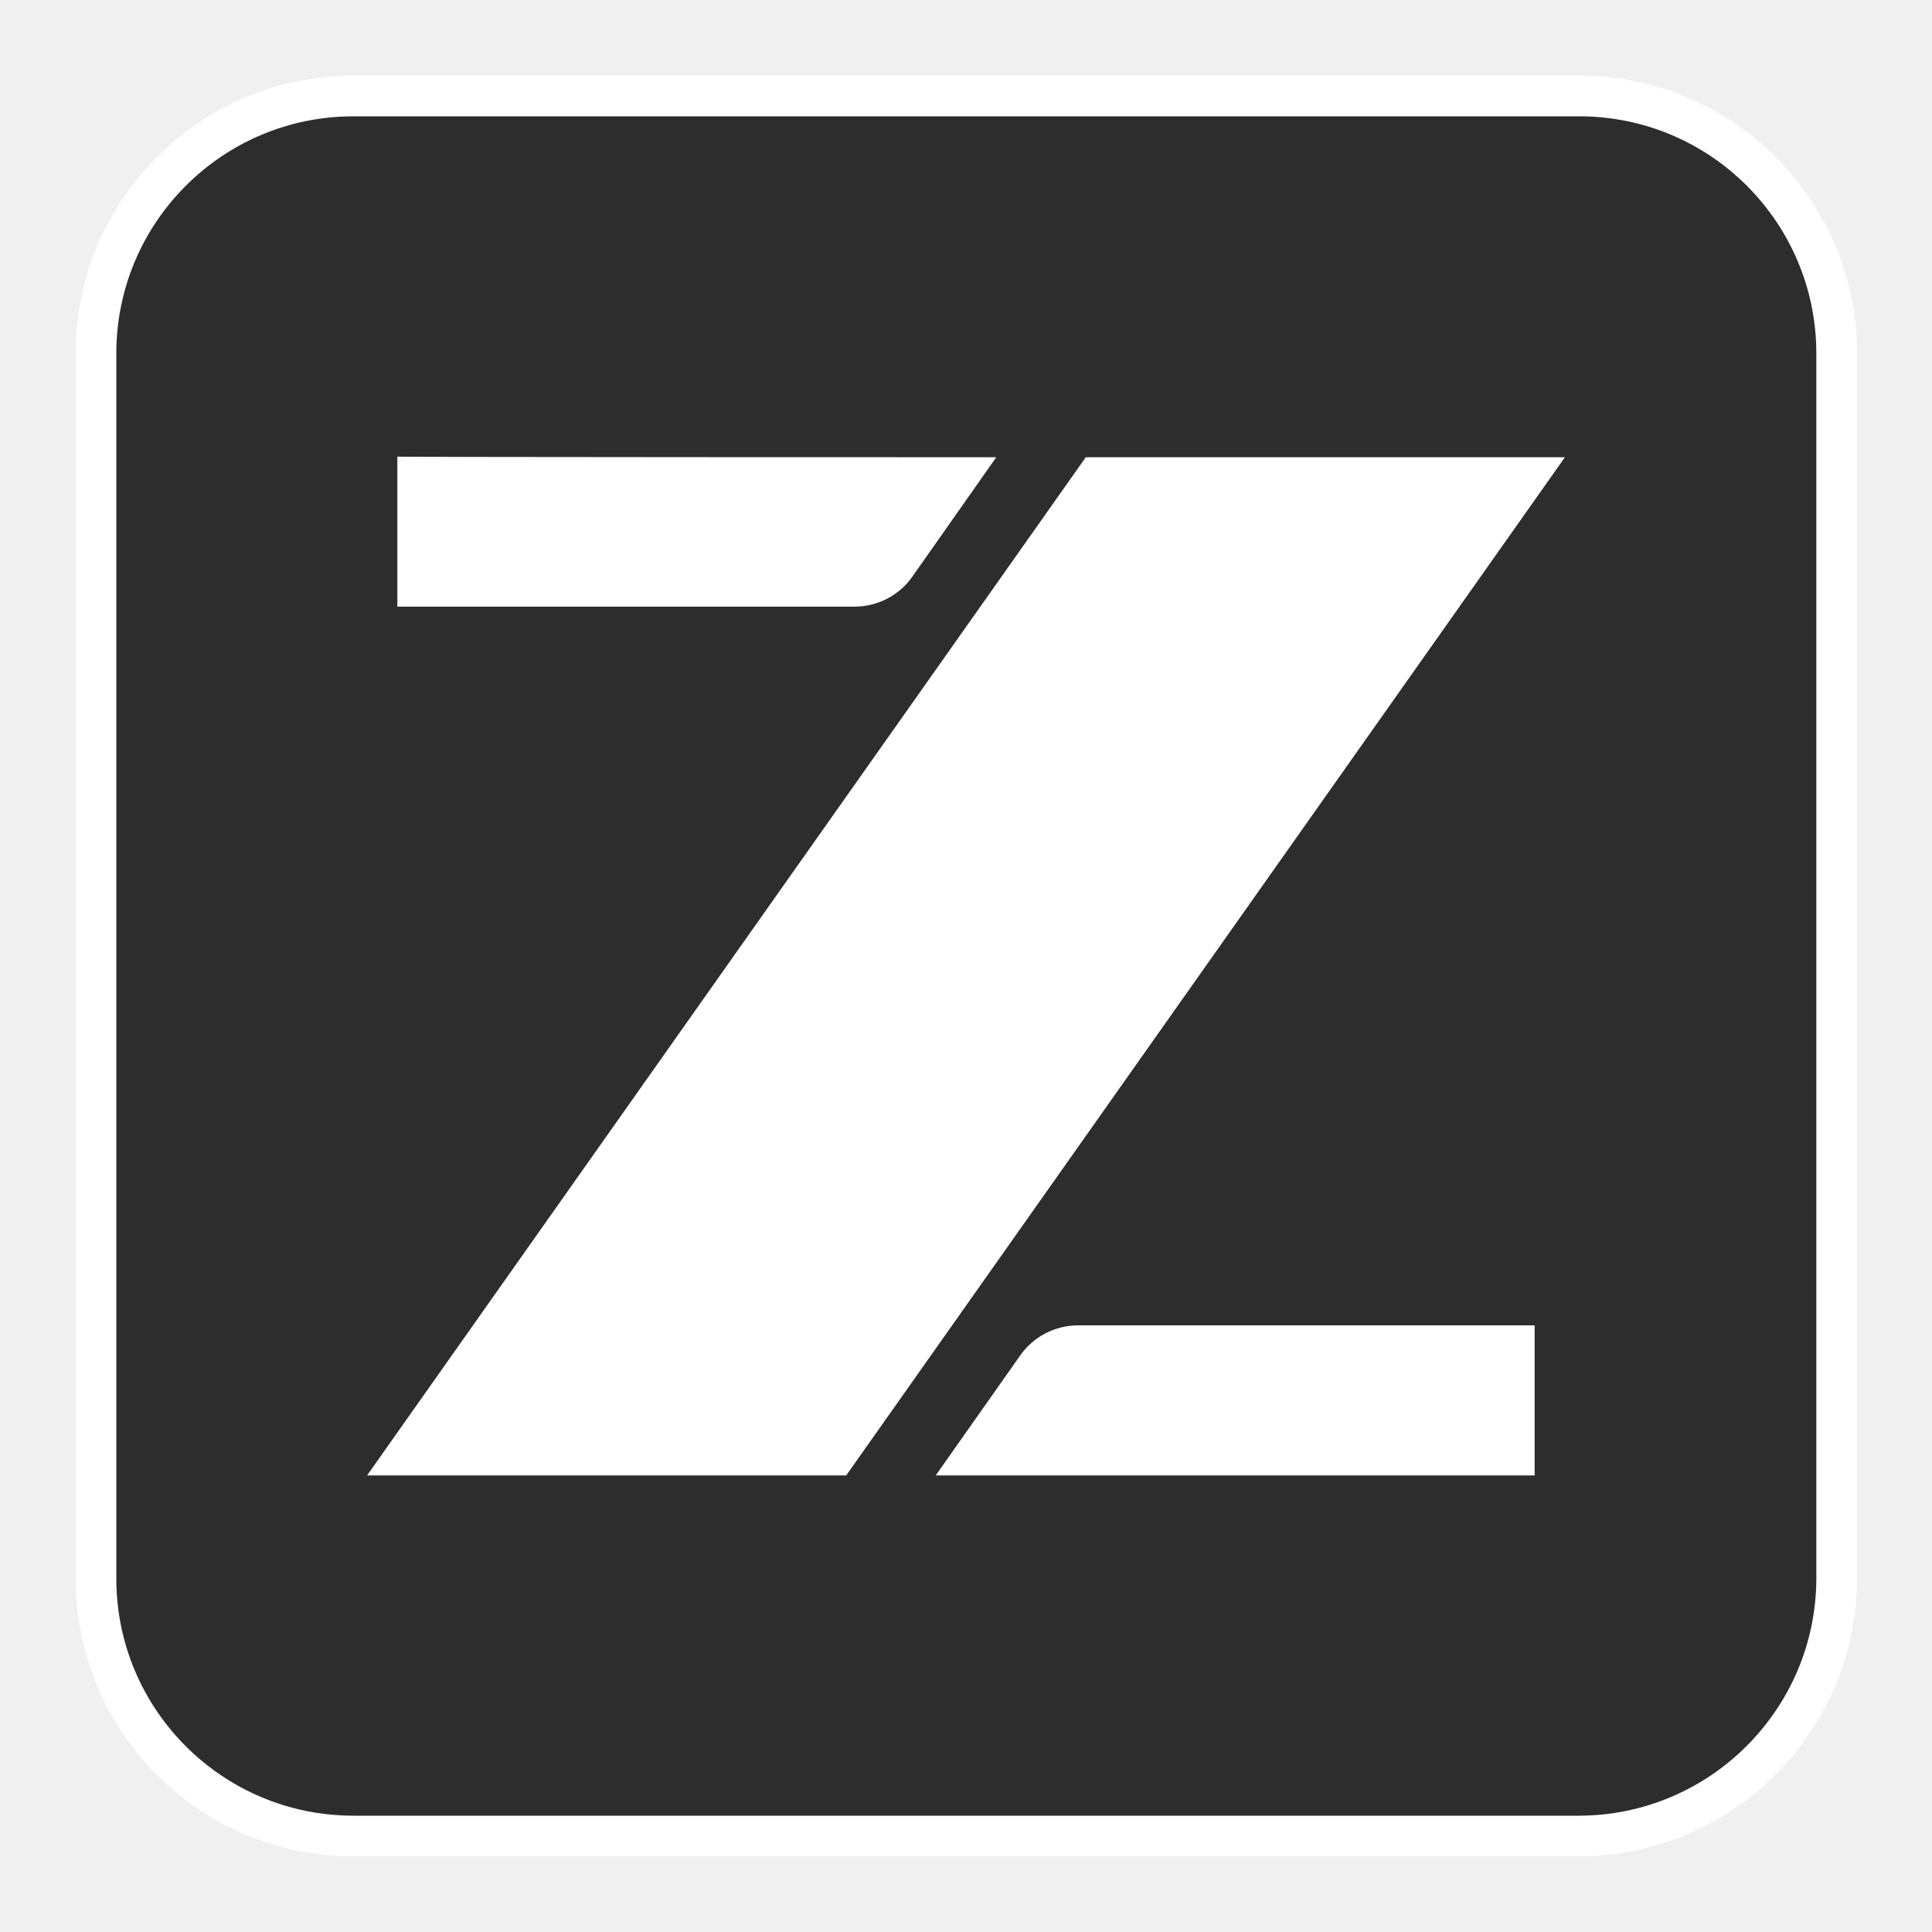
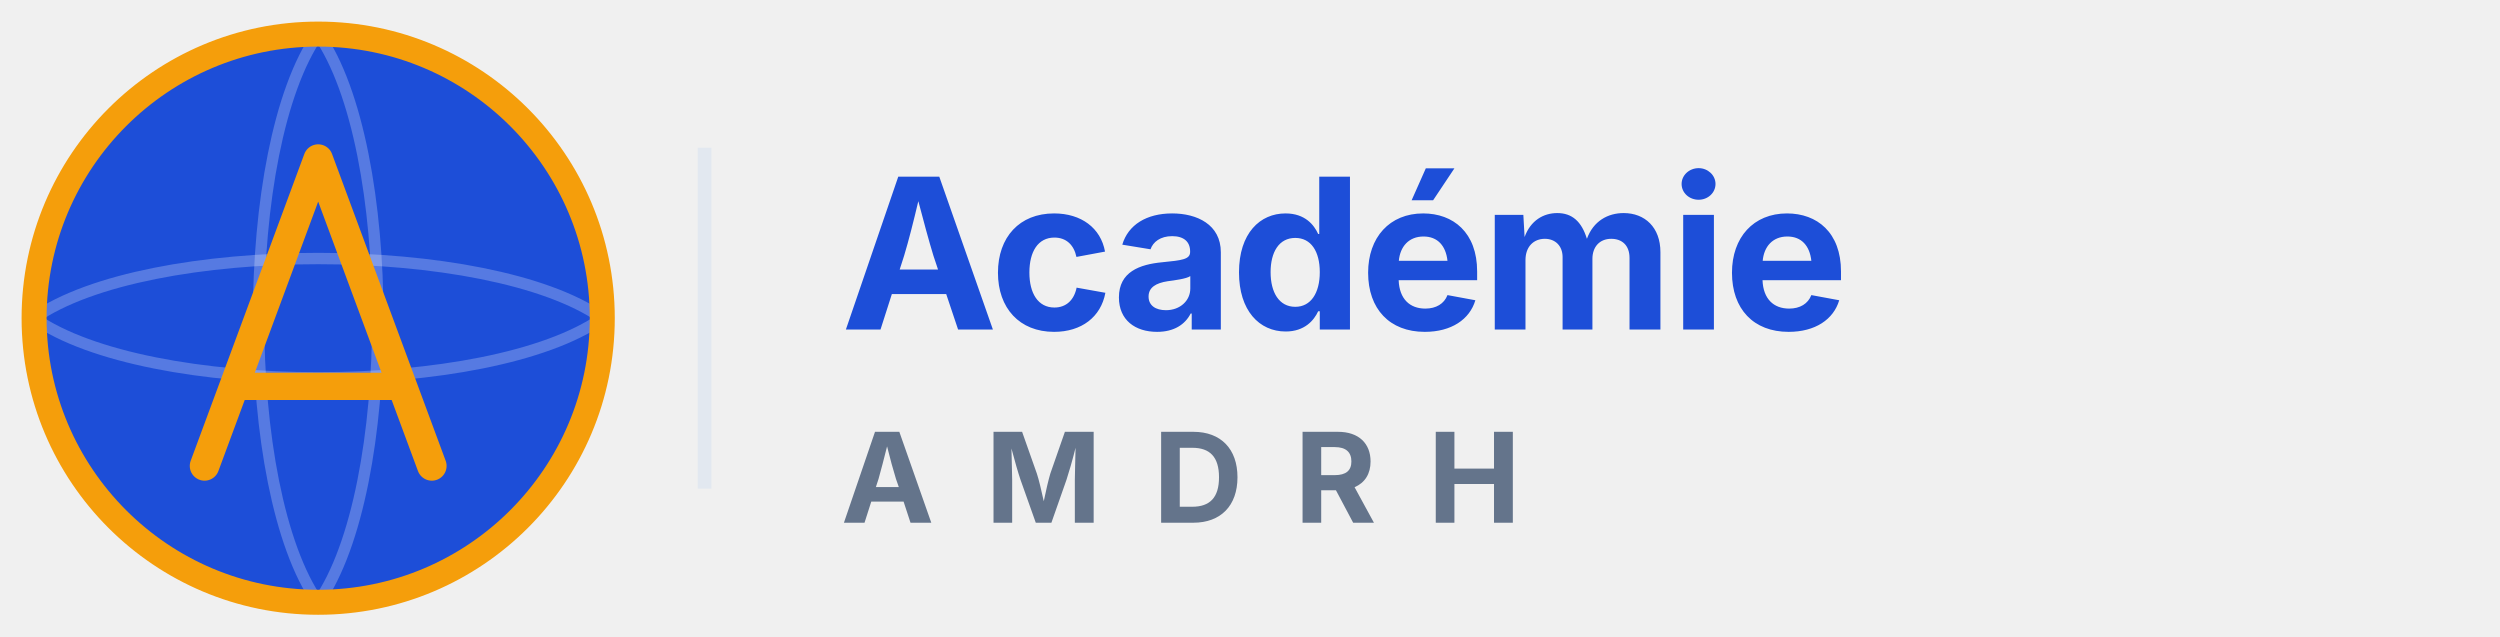
- <svg xmlns="http://www.w3.org/2000/svg" version="1.1" x="0px" y="0px" viewBox="0 0 30 30" style="enable-background:new 0 0 30 30;" xml:space="preserve">
-   <defs>
-     <style type="text/css">
-     .st194{fill:#2D2D2D;stroke:#FFFFFF;stroke-width:0.632;stroke-miterlimit:10;}
-     .st23{fill:#FFFFFF;}
- 
-     .z-breathe {
-       animation: breathe 2.5s ease-in-out infinite;
-     }
- 
-     @keyframes breathe {
-       0%, 100% { opacity: 0.7; }
-       50% { opacity: 1; }
-     }
-   </style>
-   </defs>
-   <g>
-     <path class="st194" d="M24.51,28.51H5.49c-2.21,0-4-1.79-4-4V5.49c0-2.21,1.79-4,4-4h19.03c2.21,0,4,1.79,4,4v19.03     C28.51,26.72,26.72,28.51,24.51,28.51z" />
-     <g class="z-breathe">
-       <path class="st23" d="M15.47,7.1l-1.3,1.85c-0.2,0.29-0.54,0.47-0.9,0.47h-7.1V7.09C6.16,7.1,15.47,7.1,15.47,7.1z" />
-       <polygon class="st23" points="24.3,7.1 13.14,22.91 5.7,22.91 16.86,7.1" />
-       <path class="st23" d="M14.53,22.91l1.31-1.86c0.2-0.29,0.54-0.47,0.9-0.47h7.09v2.33H14.53z" />
-     </g>
-   </g>
+ <svg xmlns="http://www.w3.org/2000/svg" viewBox="0 0 220 56" fill="none">
+   <circle cx="28" cy="28" r="25" fill="#1D4ED8" />
+   <path d="M28 3 C21 13, 21 43, 28 53" stroke="#ffffff" stroke-width="1" opacity="0.25" fill="none" />
+   <path d="M3 28 C13 21, 43 21, 53 28" stroke="#ffffff" stroke-width="1" opacity="0.25" fill="none" />
+   <path d="M28 3 C35 13, 35 43, 28 53" stroke="#ffffff" stroke-width="1" opacity="0.25" fill="none" />
+   <path d="M3 28 C13 35, 43 35, 53 28" stroke="#ffffff" stroke-width="1" opacity="0.25" fill="none" />
+   <circle cx="28" cy="28" r="25" stroke="#F59E0B" stroke-width="2.2" fill="none" />
+   <path d="M18 41 L28 14 L38 41" stroke="#F59E0B" stroke-width="2.6" stroke-linecap="round" stroke-linejoin="round" fill="none" />
+   <path d="M21 34 L35 34" stroke="#F59E0B" stroke-width="2.4" stroke-linecap="round" fill="none" />
+   <line x1="62" y1="13" x2="62" y2="43" stroke="#E2E8F0" stroke-width="1.2" />
+   <text x="74" y="29" font-family="'Inter', 'Segoe UI', system-ui, -apple-system, sans-serif" font-weight="700" font-size="18.5" fill="#1D4ED8" letter-spacing="-0.3">Académie</text>
+   <text x="74" y="46" font-family="'Inter', 'Segoe UI', system-ui, -apple-system, sans-serif" font-weight="700" font-size="11" fill="#64748B" letter-spacing="4.5">AMDRH</text>
</svg>
